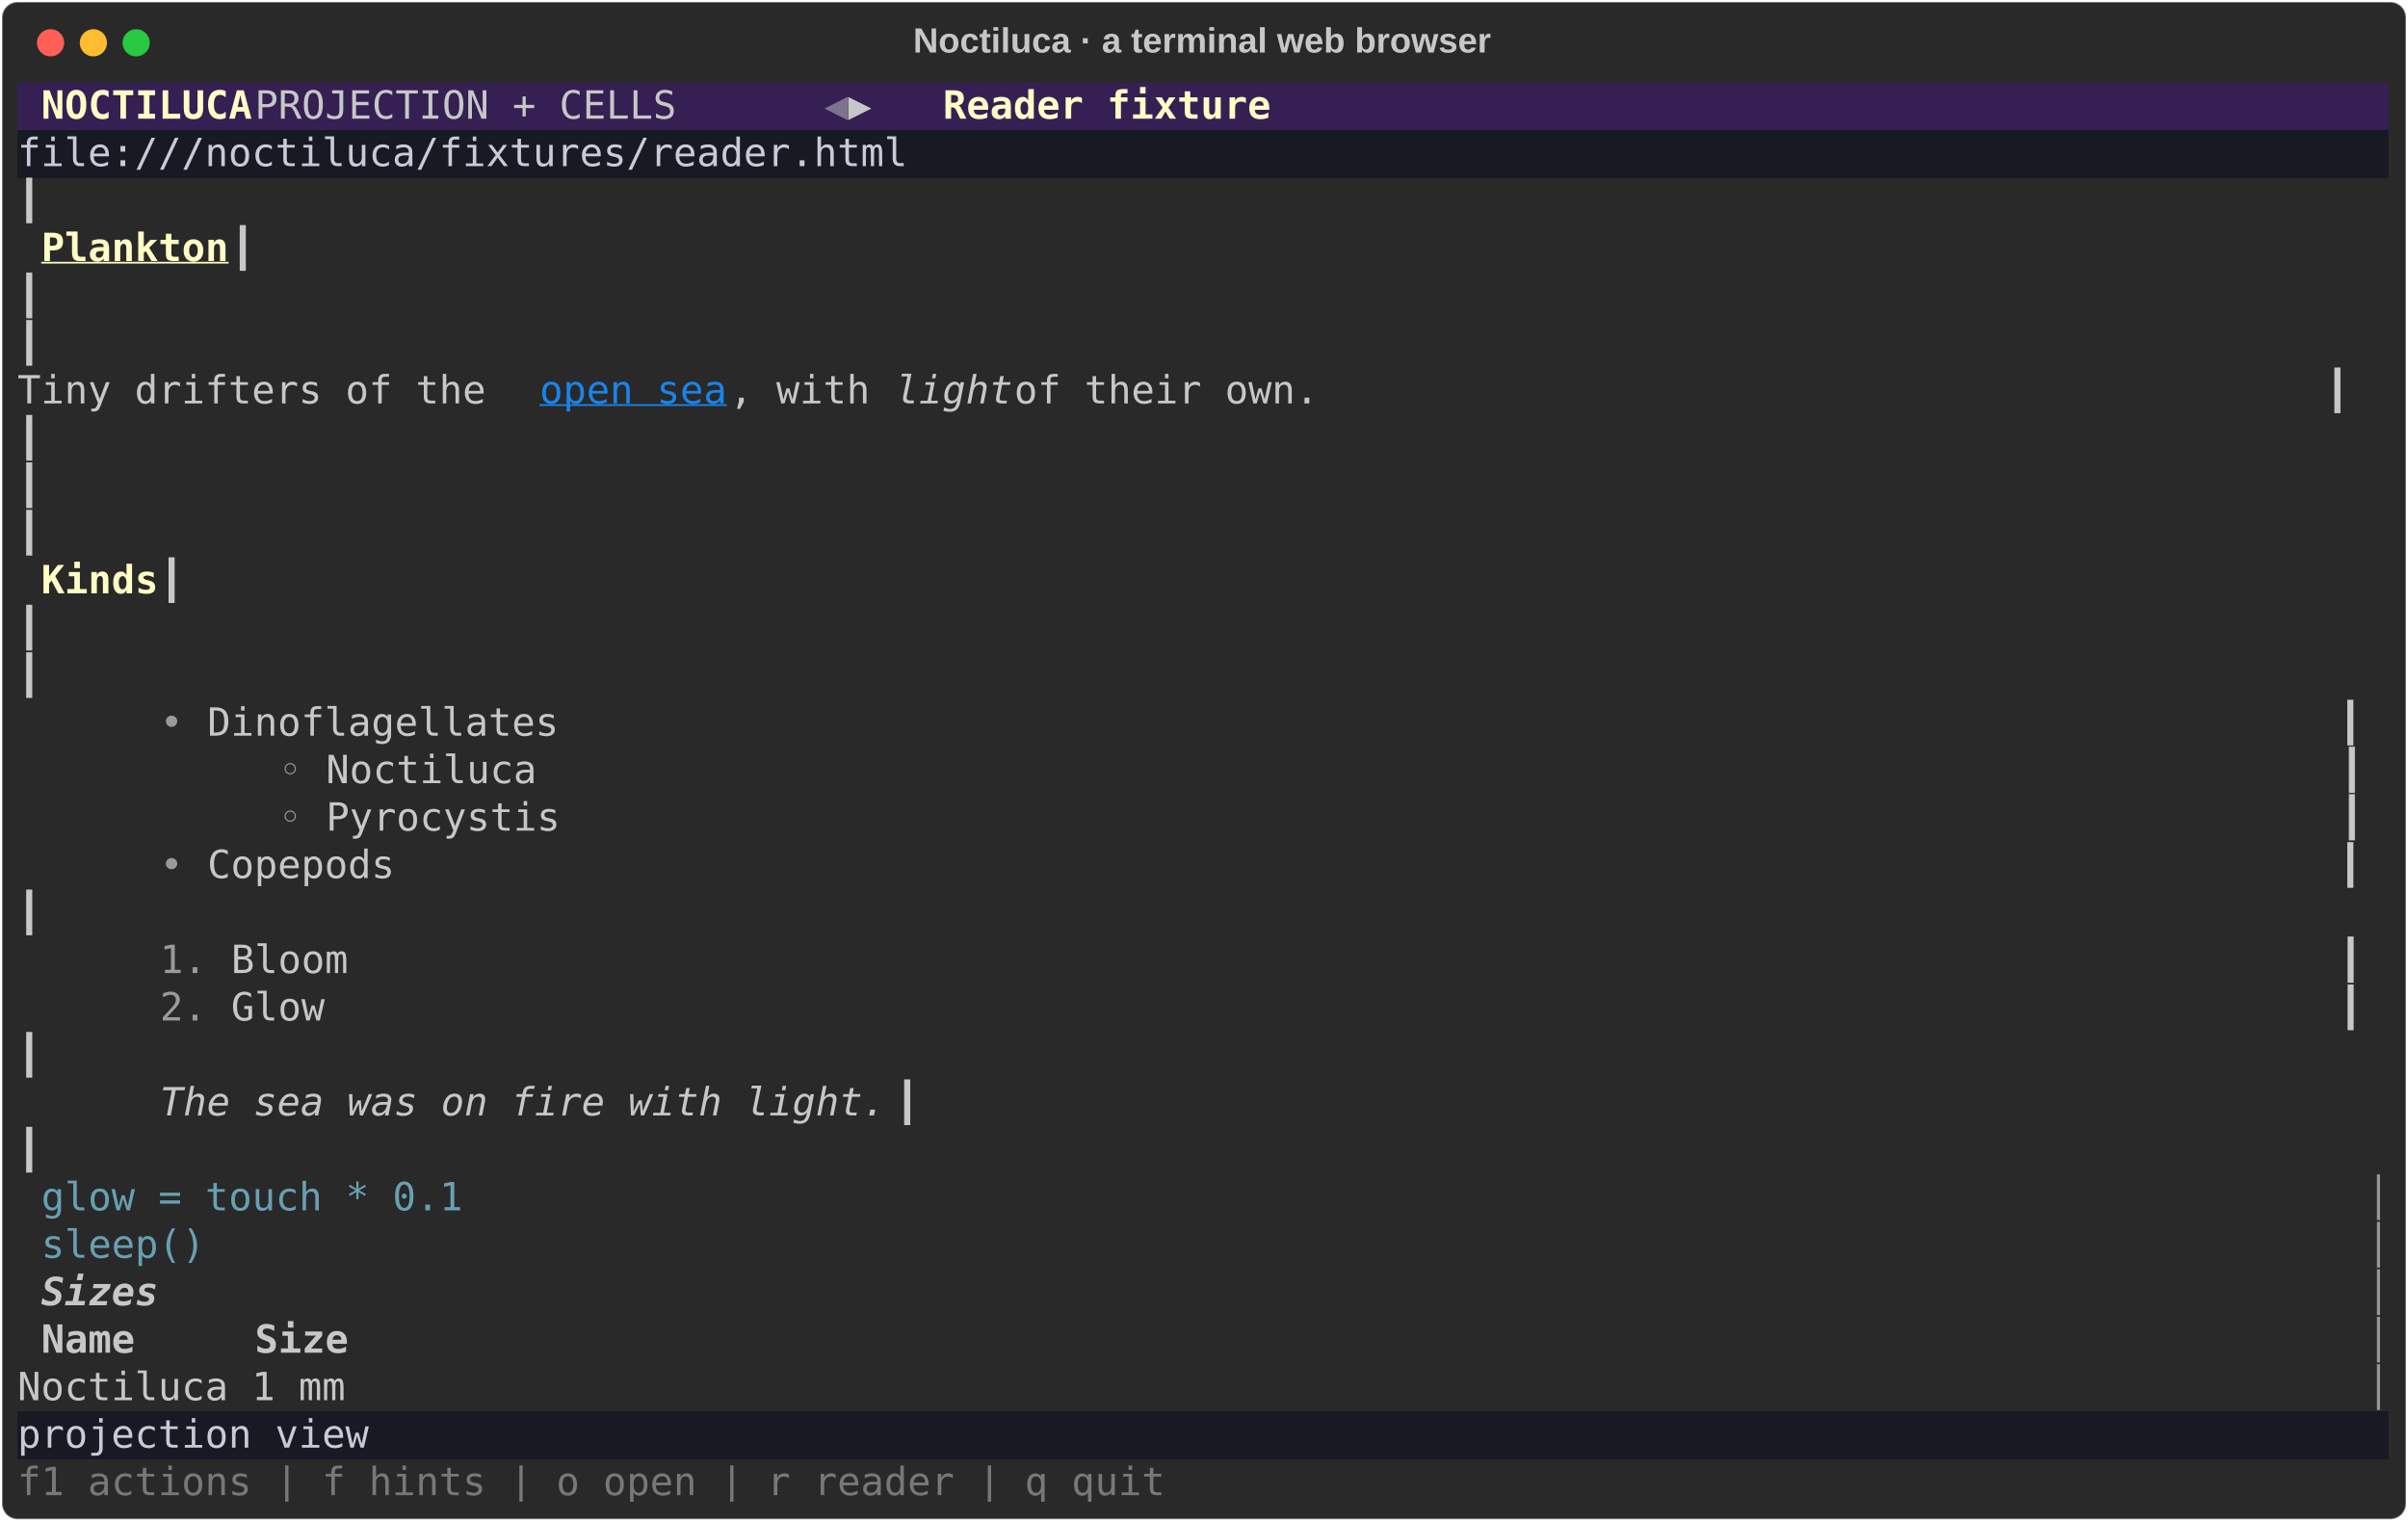
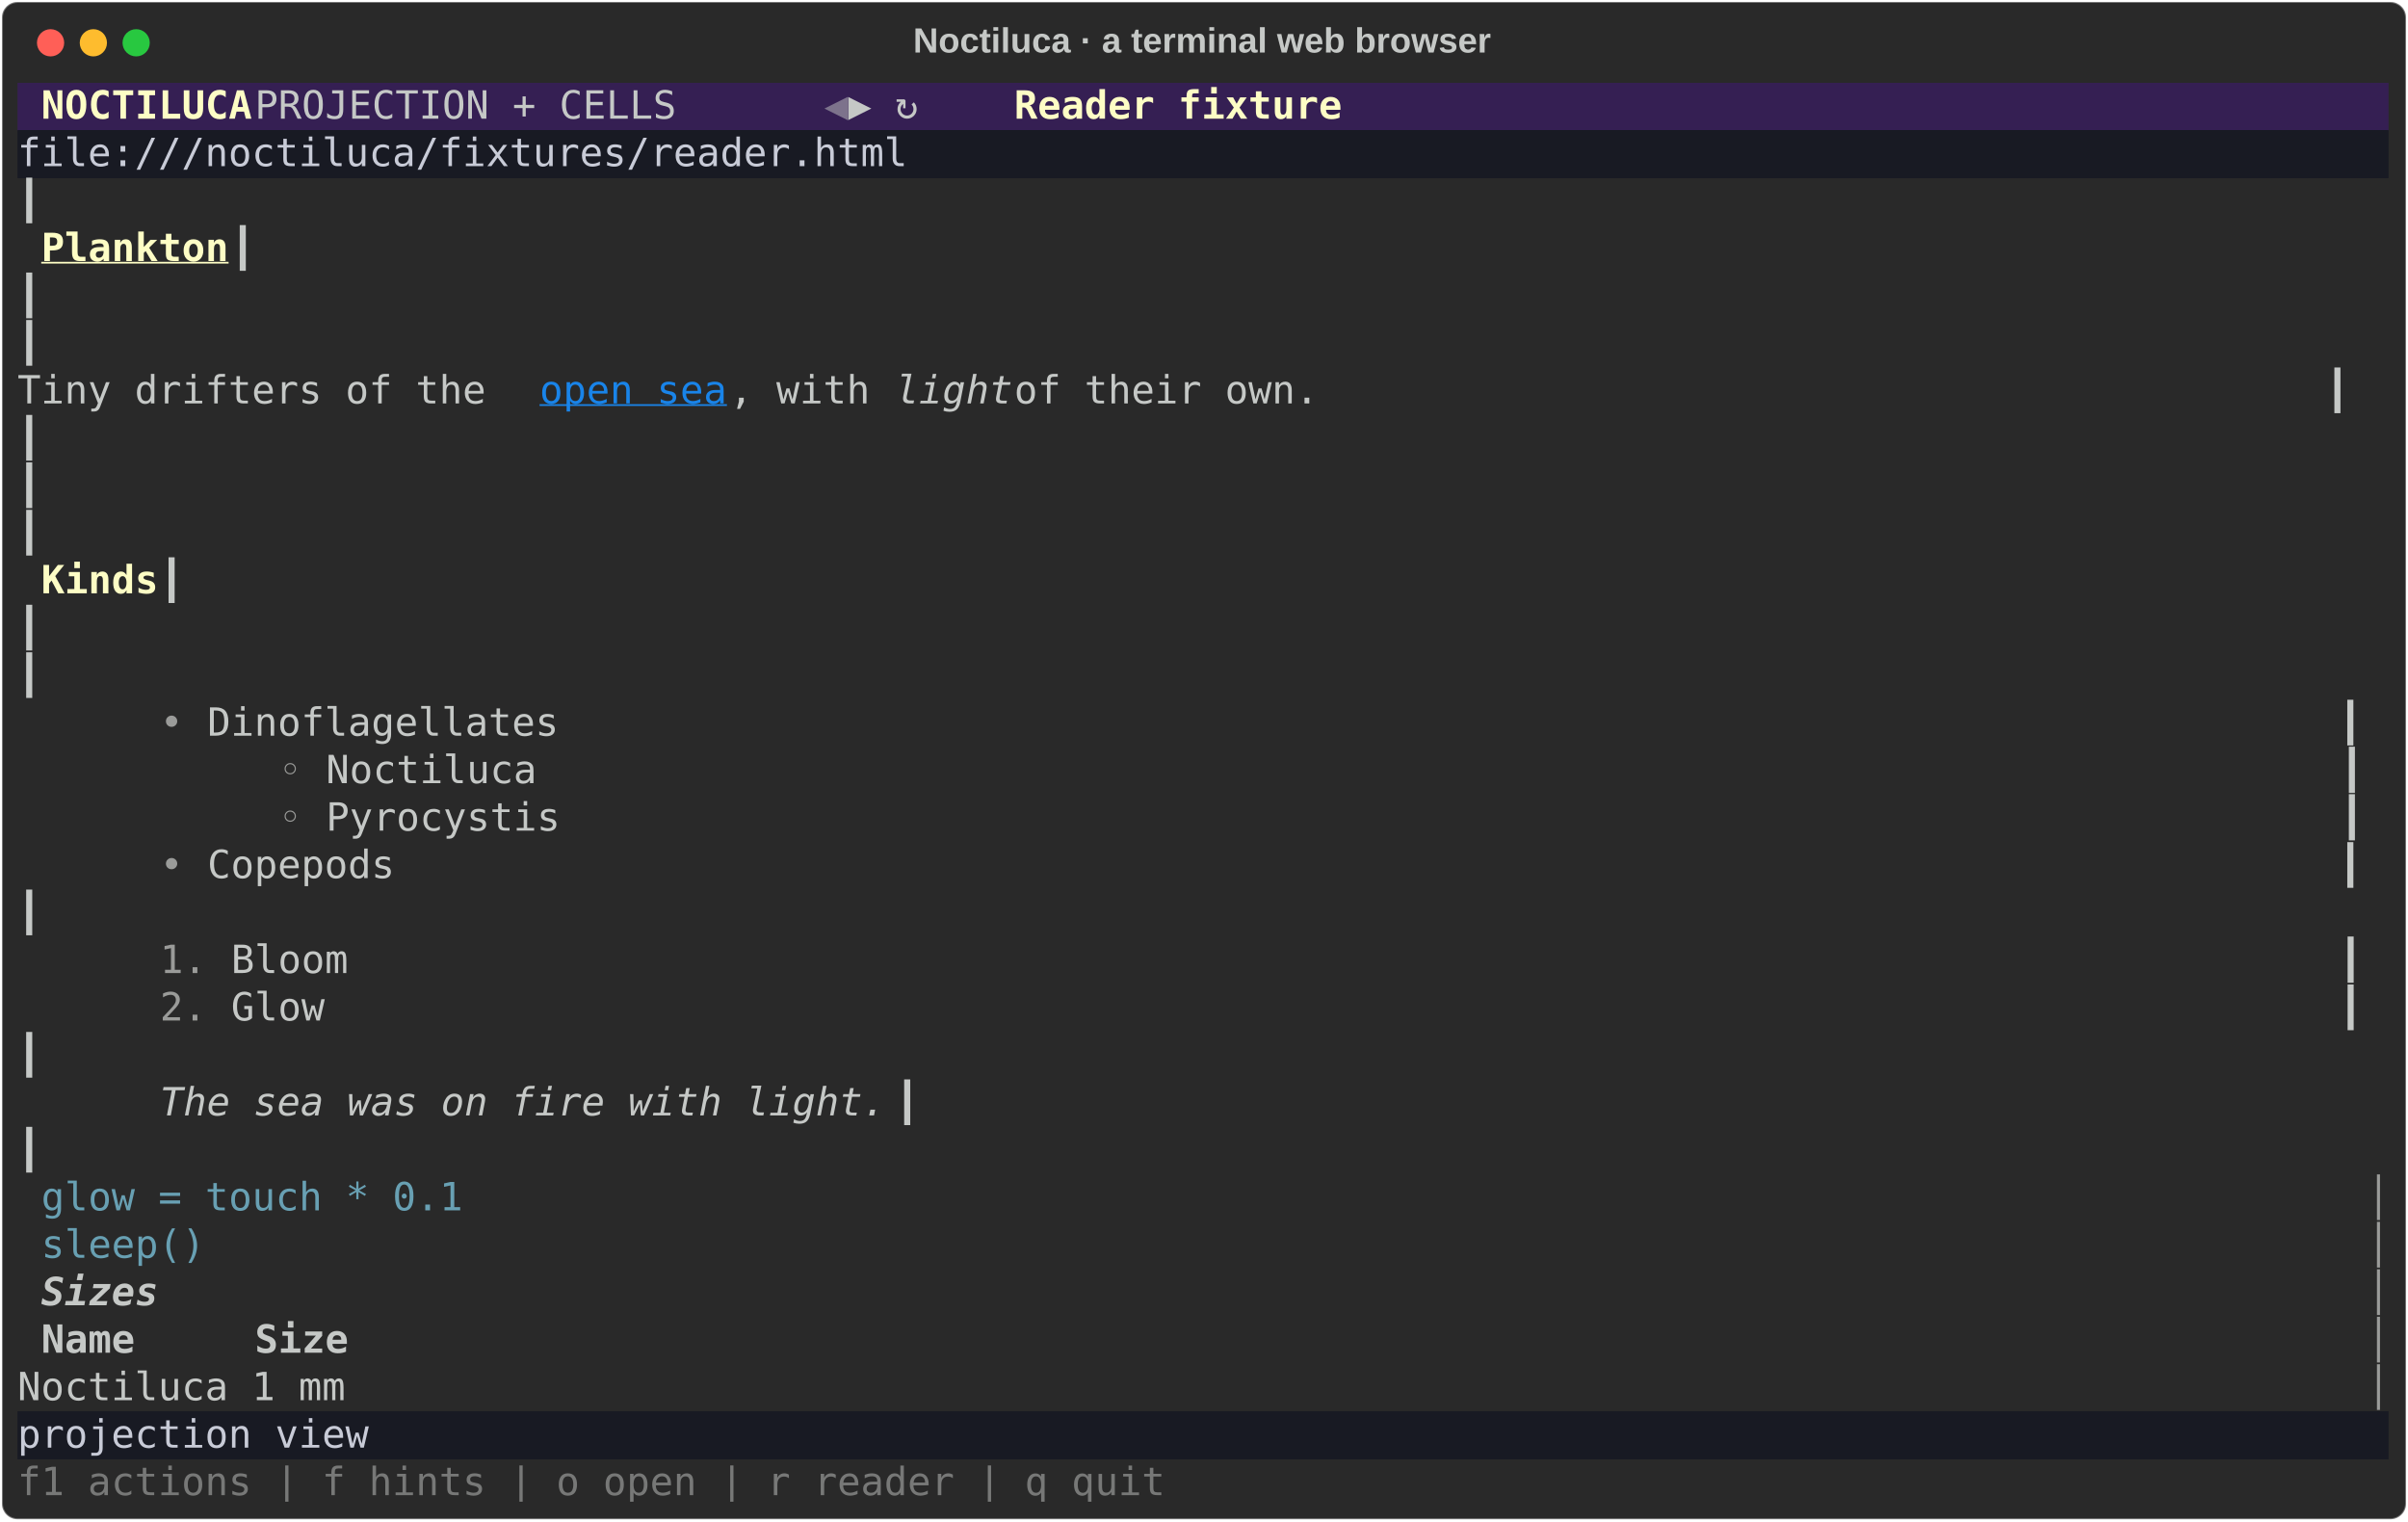
<svg xmlns="http://www.w3.org/2000/svg" class="rich-terminal" viewBox="0 0 1238 782.0">
  <style>

    @font-face {
        font-family: "Fira Code";
        src: local("FiraCode-Regular"),
                url("https://cdnjs.cloudflare.com/ajax/libs/firacode/6.2.0/woff2/FiraCode-Regular.woff2") format("woff2"),
                url("https://cdnjs.cloudflare.com/ajax/libs/firacode/6.2.0/woff/FiraCode-Regular.woff") format("woff");
        font-style: normal;
        font-weight: 400;
    }
    @font-face {
        font-family: "Fira Code";
        src: local("FiraCode-Bold"),
                url("https://cdnjs.cloudflare.com/ajax/libs/firacode/6.2.0/woff2/FiraCode-Bold.woff2") format("woff2"),
                url("https://cdnjs.cloudflare.com/ajax/libs/firacode/6.2.0/woff/FiraCode-Bold.woff") format("woff");
        font-style: bold;
        font-weight: 700;
    }

    .rich-record-matrix {
        font-family: Fira Code, monospace;
        font-size: 20px;
        line-height: 24.4px;
        font-variant-east-asian: full-width;
    }

    .rich-record-title {
        font-size: 18px;
        font-weight: bold;
        font-family: arial;
    }

    .rich-record-r1 { fill: #c5c8c6 }
.rich-record-r2 { fill: #fdfdc5;font-weight: bold }
.rich-record-r3 { fill: #7d738c }
.rich-record-r4 { fill: #c8cbd7 }
.rich-record-r5 { fill: #fdfdc5;font-weight: bold;text-decoration: underline; }
.rich-record-r6 { fill: #1984e9;text-decoration: underline; }
.rich-record-r7 { fill: #c5c8c6;font-style: italic; }
.rich-record-r8 { fill: #9a9b99 }
.rich-record-r9 { fill: #68a0b3 }
.rich-record-r10 { fill: #c5c8c6;font-weight: bold;font-style: italic; }
.rich-record-r11 { fill: #c5c8c6;font-weight: bold }
.rich-record-r12 { fill: #777877 }
    </style>
  <defs>
    <clipPath id="rich-record-clip-terminal">
      <rect x="0" y="0" width="1219.0" height="731.0" />
    </clipPath>
    <clipPath id="rich-record-line-0">
      <rect x="0" y="1.5" width="1220" height="24.65" />
    </clipPath>
    <clipPath id="rich-record-line-1">
      <rect x="0" y="25.9" width="1220" height="24.65" />
    </clipPath>
    <clipPath id="rich-record-line-2">
      <rect x="0" y="50.3" width="1220" height="24.65" />
    </clipPath>
    <clipPath id="rich-record-line-3">
      <rect x="0" y="74.7" width="1220" height="24.65" />
    </clipPath>
    <clipPath id="rich-record-line-4">
      <rect x="0" y="99.1" width="1220" height="24.65" />
    </clipPath>
    <clipPath id="rich-record-line-5">
      <rect x="0" y="123.5" width="1220" height="24.65" />
    </clipPath>
    <clipPath id="rich-record-line-6">
      <rect x="0" y="147.9" width="1220" height="24.65" />
    </clipPath>
    <clipPath id="rich-record-line-7">
      <rect x="0" y="172.3" width="1220" height="24.65" />
    </clipPath>
    <clipPath id="rich-record-line-8">
      <rect x="0" y="196.7" width="1220" height="24.65" />
    </clipPath>
    <clipPath id="rich-record-line-9">
      <rect x="0" y="221.1" width="1220" height="24.65" />
    </clipPath>
    <clipPath id="rich-record-line-10">
      <rect x="0" y="245.5" width="1220" height="24.65" />
    </clipPath>
    <clipPath id="rich-record-line-11">
      <rect x="0" y="269.9" width="1220" height="24.65" />
    </clipPath>
    <clipPath id="rich-record-line-12">
      <rect x="0" y="294.3" width="1220" height="24.65" />
    </clipPath>
    <clipPath id="rich-record-line-13">
      <rect x="0" y="318.7" width="1220" height="24.65" />
    </clipPath>
    <clipPath id="rich-record-line-14">
      <rect x="0" y="343.1" width="1220" height="24.65" />
    </clipPath>
    <clipPath id="rich-record-line-15">
      <rect x="0" y="367.5" width="1220" height="24.65" />
    </clipPath>
    <clipPath id="rich-record-line-16">
      <rect x="0" y="391.9" width="1220" height="24.65" />
    </clipPath>
    <clipPath id="rich-record-line-17">
      <rect x="0" y="416.3" width="1220" height="24.65" />
    </clipPath>
    <clipPath id="rich-record-line-18">
      <rect x="0" y="440.7" width="1220" height="24.65" />
    </clipPath>
    <clipPath id="rich-record-line-19">
      <rect x="0" y="465.1" width="1220" height="24.65" />
    </clipPath>
    <clipPath id="rich-record-line-20">
      <rect x="0" y="489.5" width="1220" height="24.65" />
    </clipPath>
    <clipPath id="rich-record-line-21">
      <rect x="0" y="513.9" width="1220" height="24.65" />
    </clipPath>
    <clipPath id="rich-record-line-22">
      <rect x="0" y="538.3" width="1220" height="24.65" />
    </clipPath>
    <clipPath id="rich-record-line-23">
      <rect x="0" y="562.7" width="1220" height="24.65" />
    </clipPath>
    <clipPath id="rich-record-line-24">
      <rect x="0" y="587.1" width="1220" height="24.65" />
    </clipPath>
    <clipPath id="rich-record-line-25">
      <rect x="0" y="611.5" width="1220" height="24.65" />
    </clipPath>
    <clipPath id="rich-record-line-26">
      <rect x="0" y="635.9" width="1220" height="24.65" />
    </clipPath>
    <clipPath id="rich-record-line-27">
      <rect x="0" y="660.3" width="1220" height="24.65" />
    </clipPath>
    <clipPath id="rich-record-line-28">
      <rect x="0" y="684.7" width="1220" height="24.65" />
    </clipPath>
  </defs>
  <rect fill="#292929" stroke="rgba(255,255,255,0.35)" stroke-width="1" x="1" y="1" width="1236" height="780" rx="8" />
  <text class="rich-record-title" fill="#c5c8c6" text-anchor="middle" x="618" y="27">Noctiluca · a terminal web browser</text>
  <g transform="translate(26,22)">
    <circle cx="0" cy="0" r="7" fill="#ff5f57" />
    <circle cx="22" cy="0" r="7" fill="#febc2e" />
    <circle cx="44" cy="0" r="7" fill="#28c840" />
  </g>
  <g transform="translate(9, 41)" clip-path="url(#rich-record-clip-terminal)">
    <rect fill="#351f53" x="0" y="1.5" width="12.2" height="24.65" shape-rendering="crispEdges" />
    <rect fill="#351f53" x="12.2" y="1.5" width="109.8" height="24.65" shape-rendering="crispEdges" />
    <rect fill="#351f53" x="122" y="1.5" width="292.8" height="24.65" shape-rendering="crispEdges" />
    <rect fill="#351f53" x="414.8" y="1.5" width="12.2" height="24.65" shape-rendering="crispEdges" />
-     <rect fill="#351f53" x="427" y="1.5" width="48.8" height="24.65" shape-rendering="crispEdges" />
-     <rect fill="#351f53" x="475.8" y="1.5" width="170.8" height="24.65" shape-rendering="crispEdges" />
-     <rect fill="#351f53" x="646.6" y="1.5" width="573.4" height="24.65" shape-rendering="crispEdges" />
+     <rect fill="#351f53" x="427" y="1.5" width="85.4" height="24.65" shape-rendering="crispEdges" />
+     <rect fill="#351f53" x="512.4" y="1.5" width="170.8" height="24.65" shape-rendering="crispEdges" />
+     <rect fill="#351f53" x="683.2" y="1.5" width="536.8" height="24.65" shape-rendering="crispEdges" />
    <rect fill="#181a23" x="0" y="25.9" width="1220" height="24.65" shape-rendering="crispEdges" />
    <rect fill="#181a23" x="0" y="684.7" width="1220" height="24.65" shape-rendering="crispEdges" />
    <g class="rich-record-matrix">
      <text class="rich-record-r2" x="12.2" y="20" textLength="109.8" clip-path="url(#rich-record-line-0)">NOCTILUCA</text>
      <text class="rich-record-r1" x="122" y="20" textLength="292.8" clip-path="url(#rich-record-line-0)">   PROJECTION + CELLS   </text>
      <text class="rich-record-r3" x="414.8" y="20" textLength="12.2" clip-path="url(#rich-record-line-0)">◀</text>
-       <text class="rich-record-r1" x="427" y="20" textLength="48.8" clip-path="url(#rich-record-line-0)">▶   </text>
-       <text class="rich-record-r2" x="475.8" y="20" textLength="170.8" clip-path="url(#rich-record-line-0)">Reader fixture</text>
+       <text class="rich-record-r1" x="427" y="20" textLength="85.4" clip-path="url(#rich-record-line-0)"> ▶ ↻   </text>
+       <text class="rich-record-r2" x="512.4" y="20" textLength="170.8" clip-path="url(#rich-record-line-0)">Reader fixture</text>
      <text class="rich-record-r1" x="1220" y="20" textLength="12.2" clip-path="url(#rich-record-line-0)">
</text>
      <text class="rich-record-r4" x="0" y="44.4" textLength="1220" clip-path="url(#rich-record-line-1)"> file:///noctiluca/fixtures/reader.html                                                             </text>
      <text class="rich-record-r1" x="1220" y="44.4" textLength="12.2" clip-path="url(#rich-record-line-1)">
</text>
      <text class="rich-record-r1" x="0" y="68.8" textLength="1220" clip-path="url(#rich-record-line-2)">                                                                                                   ┃</text>
      <text class="rich-record-r1" x="1220" y="68.8" textLength="12.2" clip-path="url(#rich-record-line-2)">
</text>
      <text class="rich-record-r5" x="12.2" y="93.2" textLength="97.6" clip-path="url(#rich-record-line-3)">Plankton</text>
      <text class="rich-record-r1" x="109.8" y="93.2" textLength="1110.2" clip-path="url(#rich-record-line-3)">                                                                                          ┃</text>
      <text class="rich-record-r1" x="1220" y="93.2" textLength="12.2" clip-path="url(#rich-record-line-3)">
</text>
      <text class="rich-record-r1" x="0" y="117.6" textLength="1220" clip-path="url(#rich-record-line-4)">                                                                                                   ┃</text>
      <text class="rich-record-r1" x="1220" y="117.6" textLength="12.2" clip-path="url(#rich-record-line-4)">
</text>
      <text class="rich-record-r1" x="0" y="142" textLength="1220" clip-path="url(#rich-record-line-5)">                                                                                                   ┃</text>
      <text class="rich-record-r1" x="1220" y="142" textLength="12.2" clip-path="url(#rich-record-line-5)">
</text>
      <text class="rich-record-r1" x="0" y="166.4" textLength="268.4" clip-path="url(#rich-record-line-6)"> Tiny drifters of the </text>
      <text class="rich-record-r6" x="268.4" y="166.4" textLength="97.6" clip-path="url(#rich-record-line-6)">open sea</text>
      <text class="rich-record-r1" x="366" y="166.4" textLength="85.4" clip-path="url(#rich-record-line-6)">, with </text>
      <text class="rich-record-r7" x="451.4" y="166.4" textLength="61" clip-path="url(#rich-record-line-6)">light</text>
      <text class="rich-record-r1" x="512.4" y="166.4" textLength="707.6" clip-path="url(#rich-record-line-6)"> of their own.                                           ┃</text>
      <text class="rich-record-r1" x="1220" y="166.4" textLength="12.2" clip-path="url(#rich-record-line-6)">
</text>
      <text class="rich-record-r1" x="0" y="190.8" textLength="1220" clip-path="url(#rich-record-line-7)">                                                                                                   ┃</text>
      <text class="rich-record-r1" x="1220" y="190.8" textLength="12.2" clip-path="url(#rich-record-line-7)">
</text>
      <text class="rich-record-r1" x="0" y="215.2" textLength="1220" clip-path="url(#rich-record-line-8)">                                                                                                   ┃</text>
      <text class="rich-record-r1" x="1220" y="215.2" textLength="12.2" clip-path="url(#rich-record-line-8)">
</text>
      <text class="rich-record-r1" x="0" y="239.6" textLength="1220" clip-path="url(#rich-record-line-9)">                                                                                                   ┃</text>
      <text class="rich-record-r1" x="1220" y="239.6" textLength="12.2" clip-path="url(#rich-record-line-9)">
</text>
      <text class="rich-record-r2" x="12.2" y="264" textLength="61" clip-path="url(#rich-record-line-10)">Kinds</text>
      <text class="rich-record-r1" x="73.2" y="264" textLength="1146.8" clip-path="url(#rich-record-line-10)">                                                                                             ┃</text>
      <text class="rich-record-r1" x="1220" y="264" textLength="12.2" clip-path="url(#rich-record-line-10)">
</text>
      <text class="rich-record-r1" x="0" y="288.4" textLength="1220" clip-path="url(#rich-record-line-11)">                                                                                                   ┃</text>
      <text class="rich-record-r1" x="1220" y="288.4" textLength="12.2" clip-path="url(#rich-record-line-11)">
</text>
      <text class="rich-record-r1" x="0" y="312.8" textLength="1220" clip-path="url(#rich-record-line-12)">                                                                                                   ┃</text>
      <text class="rich-record-r1" x="1220" y="312.8" textLength="12.2" clip-path="url(#rich-record-line-12)">
</text>
      <text class="rich-record-r8" x="73.2" y="337.2" textLength="24.4" clip-path="url(#rich-record-line-13)">• </text>
      <text class="rich-record-r1" x="97.6" y="337.2" textLength="1122.4" clip-path="url(#rich-record-line-13)">Dinoflagellates                                                                            ┃</text>
      <text class="rich-record-r1" x="1220" y="337.2" textLength="12.2" clip-path="url(#rich-record-line-13)">
</text>
      <text class="rich-record-r8" x="134.2" y="361.6" textLength="24.4" clip-path="url(#rich-record-line-14)">◦ </text>
      <text class="rich-record-r1" x="158.6" y="361.6" textLength="1061.4" clip-path="url(#rich-record-line-14)">Noctiluca                                                                             ┃</text>
      <text class="rich-record-r1" x="1220" y="361.6" textLength="12.2" clip-path="url(#rich-record-line-14)">
</text>
      <text class="rich-record-r8" x="134.2" y="386" textLength="24.4" clip-path="url(#rich-record-line-15)">◦ </text>
      <text class="rich-record-r1" x="158.6" y="386" textLength="1061.4" clip-path="url(#rich-record-line-15)">Pyrocystis                                                                            ┃</text>
      <text class="rich-record-r1" x="1220" y="386" textLength="12.2" clip-path="url(#rich-record-line-15)">
</text>
      <text class="rich-record-r8" x="73.2" y="410.4" textLength="24.4" clip-path="url(#rich-record-line-16)">• </text>
      <text class="rich-record-r1" x="97.6" y="410.4" textLength="1122.4" clip-path="url(#rich-record-line-16)">Copepods                                                                                   ┃</text>
      <text class="rich-record-r1" x="1220" y="410.4" textLength="12.2" clip-path="url(#rich-record-line-16)">
</text>
      <text class="rich-record-r1" x="0" y="434.8" textLength="1220" clip-path="url(#rich-record-line-17)">                                                                                                   ┃</text>
      <text class="rich-record-r1" x="1220" y="434.8" textLength="12.2" clip-path="url(#rich-record-line-17)">
</text>
      <text class="rich-record-r8" x="73.2" y="459.2" textLength="36.6" clip-path="url(#rich-record-line-18)">1. </text>
      <text class="rich-record-r1" x="109.8" y="459.2" textLength="1110.2" clip-path="url(#rich-record-line-18)">Bloom                                                                                     ┃</text>
      <text class="rich-record-r1" x="1220" y="459.2" textLength="12.2" clip-path="url(#rich-record-line-18)">
</text>
      <text class="rich-record-r8" x="73.2" y="483.6" textLength="36.6" clip-path="url(#rich-record-line-19)">2. </text>
      <text class="rich-record-r1" x="109.8" y="483.6" textLength="1110.2" clip-path="url(#rich-record-line-19)">Glow                                                                                      ┃</text>
      <text class="rich-record-r1" x="1220" y="483.6" textLength="12.2" clip-path="url(#rich-record-line-19)">
</text>
      <text class="rich-record-r1" x="0" y="508" textLength="1220" clip-path="url(#rich-record-line-20)">                                                                                                   ┃</text>
      <text class="rich-record-r1" x="1220" y="508" textLength="12.2" clip-path="url(#rich-record-line-20)">
</text>
      <text class="rich-record-r7" x="73.2" y="532.4" textLength="378.2" clip-path="url(#rich-record-line-21)">The sea was on fire with light.</text>
      <text class="rich-record-r1" x="451.4" y="532.4" textLength="768.6" clip-path="url(#rich-record-line-21)">                                                              ┃</text>
      <text class="rich-record-r1" x="1220" y="532.4" textLength="12.2" clip-path="url(#rich-record-line-21)">
</text>
      <text class="rich-record-r1" x="0" y="556.8" textLength="1220" clip-path="url(#rich-record-line-22)">                                                                                                   ┃</text>
      <text class="rich-record-r1" x="1220" y="556.8" textLength="12.2" clip-path="url(#rich-record-line-22)">
</text>
      <text class="rich-record-r9" x="12.2" y="581.2" textLength="219.6" clip-path="url(#rich-record-line-23)">glow = touch * 0.1</text>
      <text class="rich-record-r8" x="1207.8" y="581.2" textLength="12.2" clip-path="url(#rich-record-line-23)">│</text>
      <text class="rich-record-r1" x="1220" y="581.2" textLength="12.2" clip-path="url(#rich-record-line-23)">
</text>
      <text class="rich-record-r9" x="12.2" y="605.6" textLength="85.4" clip-path="url(#rich-record-line-24)">sleep()</text>
      <text class="rich-record-r8" x="1207.8" y="605.6" textLength="12.2" clip-path="url(#rich-record-line-24)">│</text>
      <text class="rich-record-r1" x="1220" y="605.6" textLength="12.2" clip-path="url(#rich-record-line-24)">
</text>
      <text class="rich-record-r10" x="12.2" y="630" textLength="61" clip-path="url(#rich-record-line-25)">Sizes</text>
      <text class="rich-record-r8" x="1207.8" y="630" textLength="12.2" clip-path="url(#rich-record-line-25)">│</text>
      <text class="rich-record-r1" x="1220" y="630" textLength="12.2" clip-path="url(#rich-record-line-25)">
</text>
      <text class="rich-record-r11" x="12.2" y="654.4" textLength="48.8" clip-path="url(#rich-record-line-26)">Name</text>
      <text class="rich-record-r11" x="122" y="654.4" textLength="48.8" clip-path="url(#rich-record-line-26)">Size</text>
      <text class="rich-record-r8" x="1207.8" y="654.4" textLength="12.2" clip-path="url(#rich-record-line-26)">│</text>
      <text class="rich-record-r1" x="1220" y="654.4" textLength="12.2" clip-path="url(#rich-record-line-26)">
</text>
      <text class="rich-record-r1" x="0" y="678.8" textLength="1207.8" clip-path="url(#rich-record-line-27)">Noctiluca 1 mm                                                                                     </text>
      <text class="rich-record-r8" x="1207.8" y="678.8" textLength="12.2" clip-path="url(#rich-record-line-27)">│</text>
      <text class="rich-record-r1" x="1220" y="678.8" textLength="12.2" clip-path="url(#rich-record-line-27)">
</text>
      <text class="rich-record-r4" x="0" y="703.2" textLength="1220" clip-path="url(#rich-record-line-28)"> projection view                                                                                    </text>
      <text class="rich-record-r1" x="1220" y="703.2" textLength="12.2" clip-path="url(#rich-record-line-28)">
</text>
      <text class="rich-record-r12" x="0" y="727.6" textLength="1220" clip-path="url(#rich-record-line-29)"> f1 actions | f hints | o open | r reader | q quit                                                  </text>
    </g>
  </g>
</svg>
